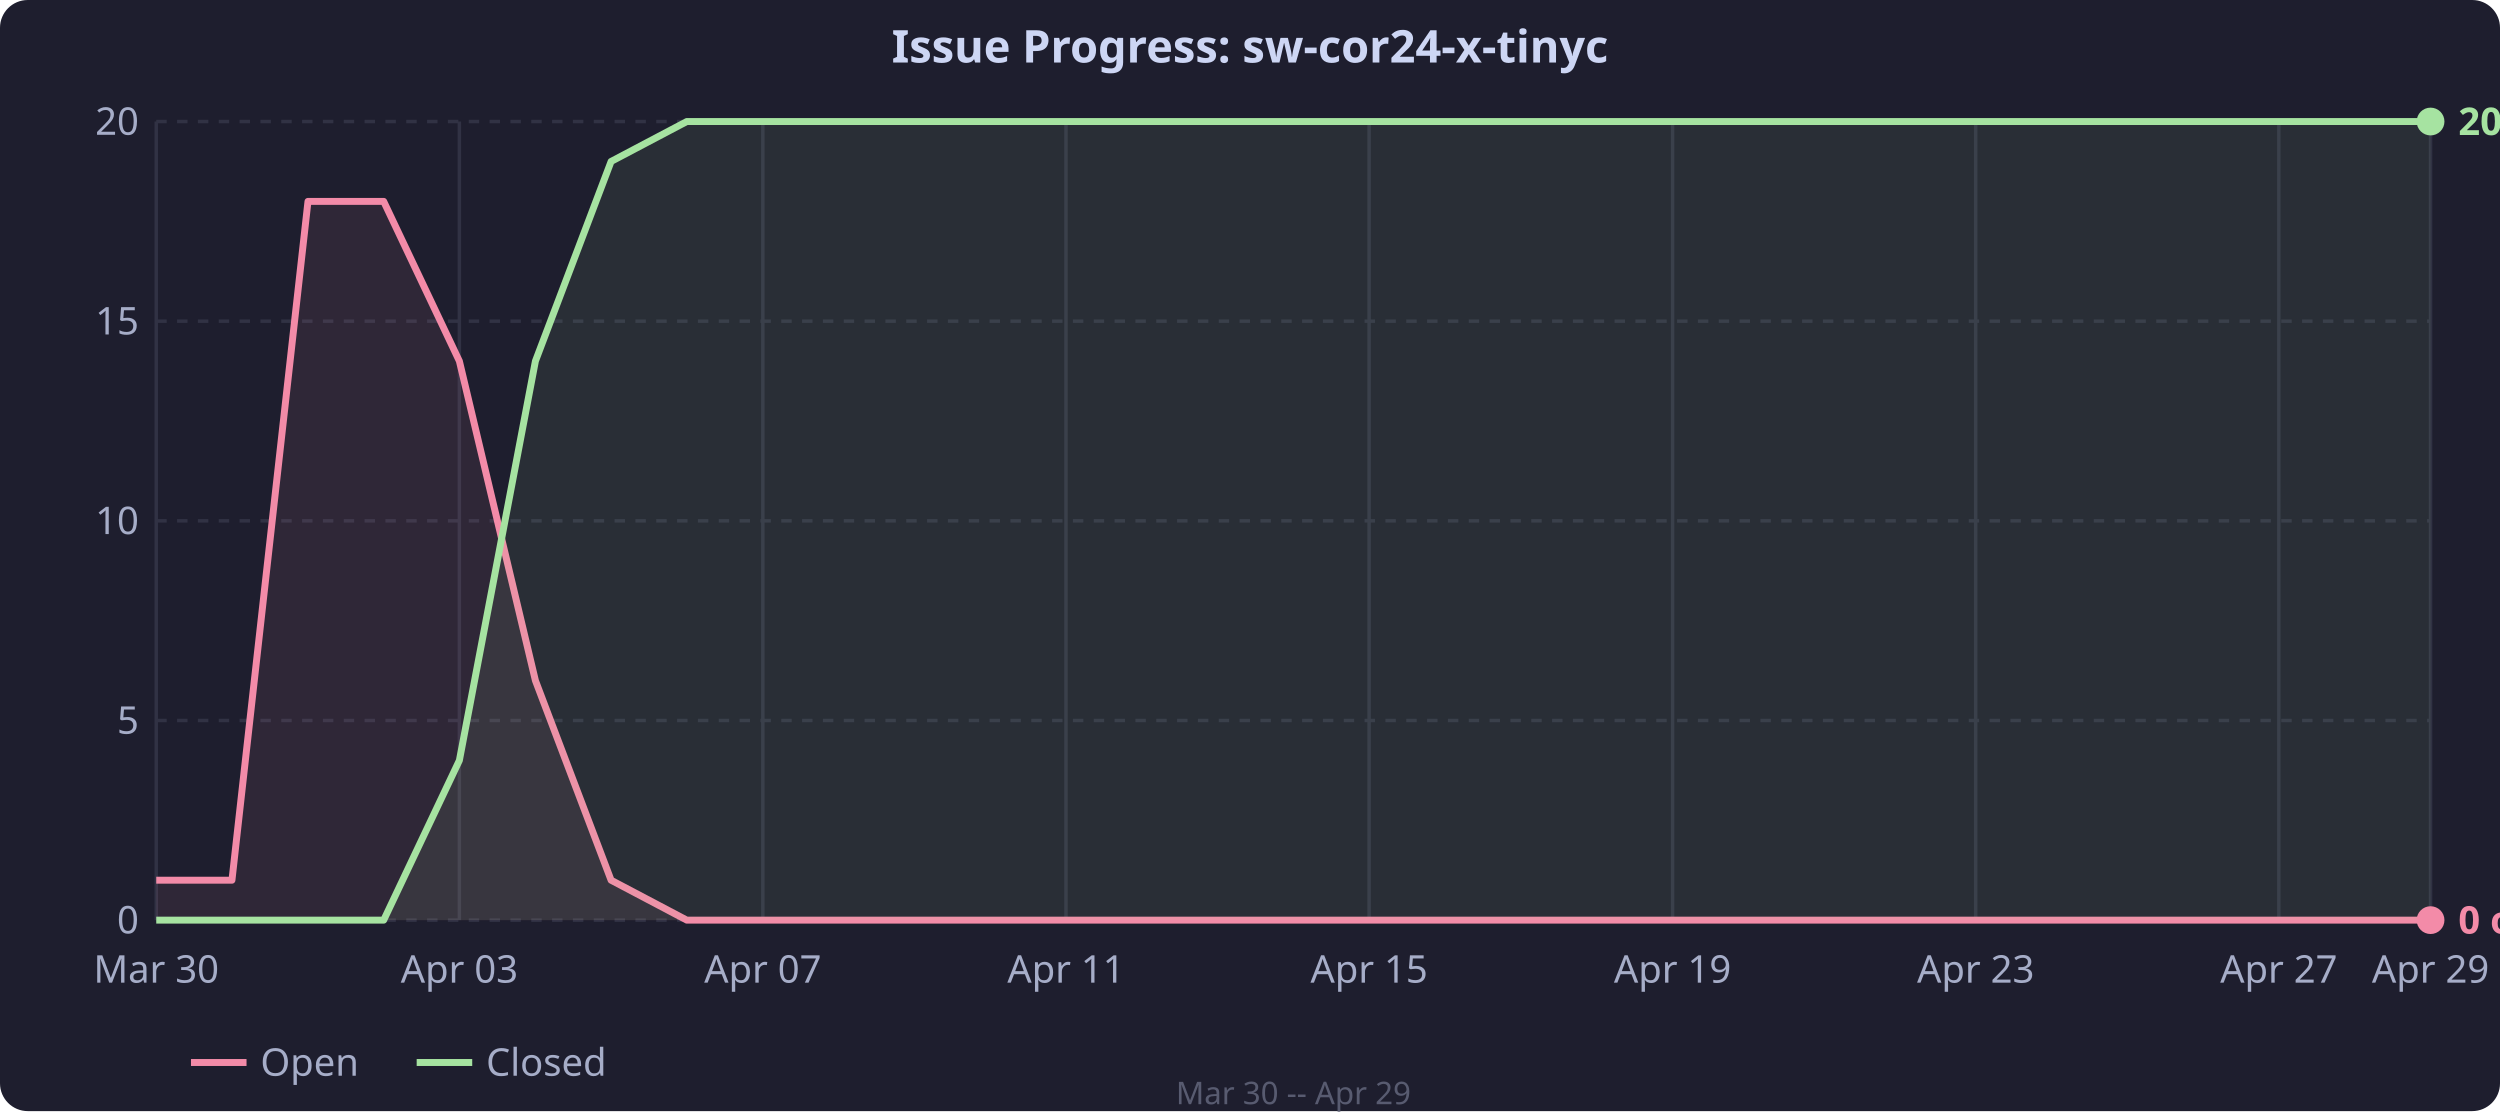
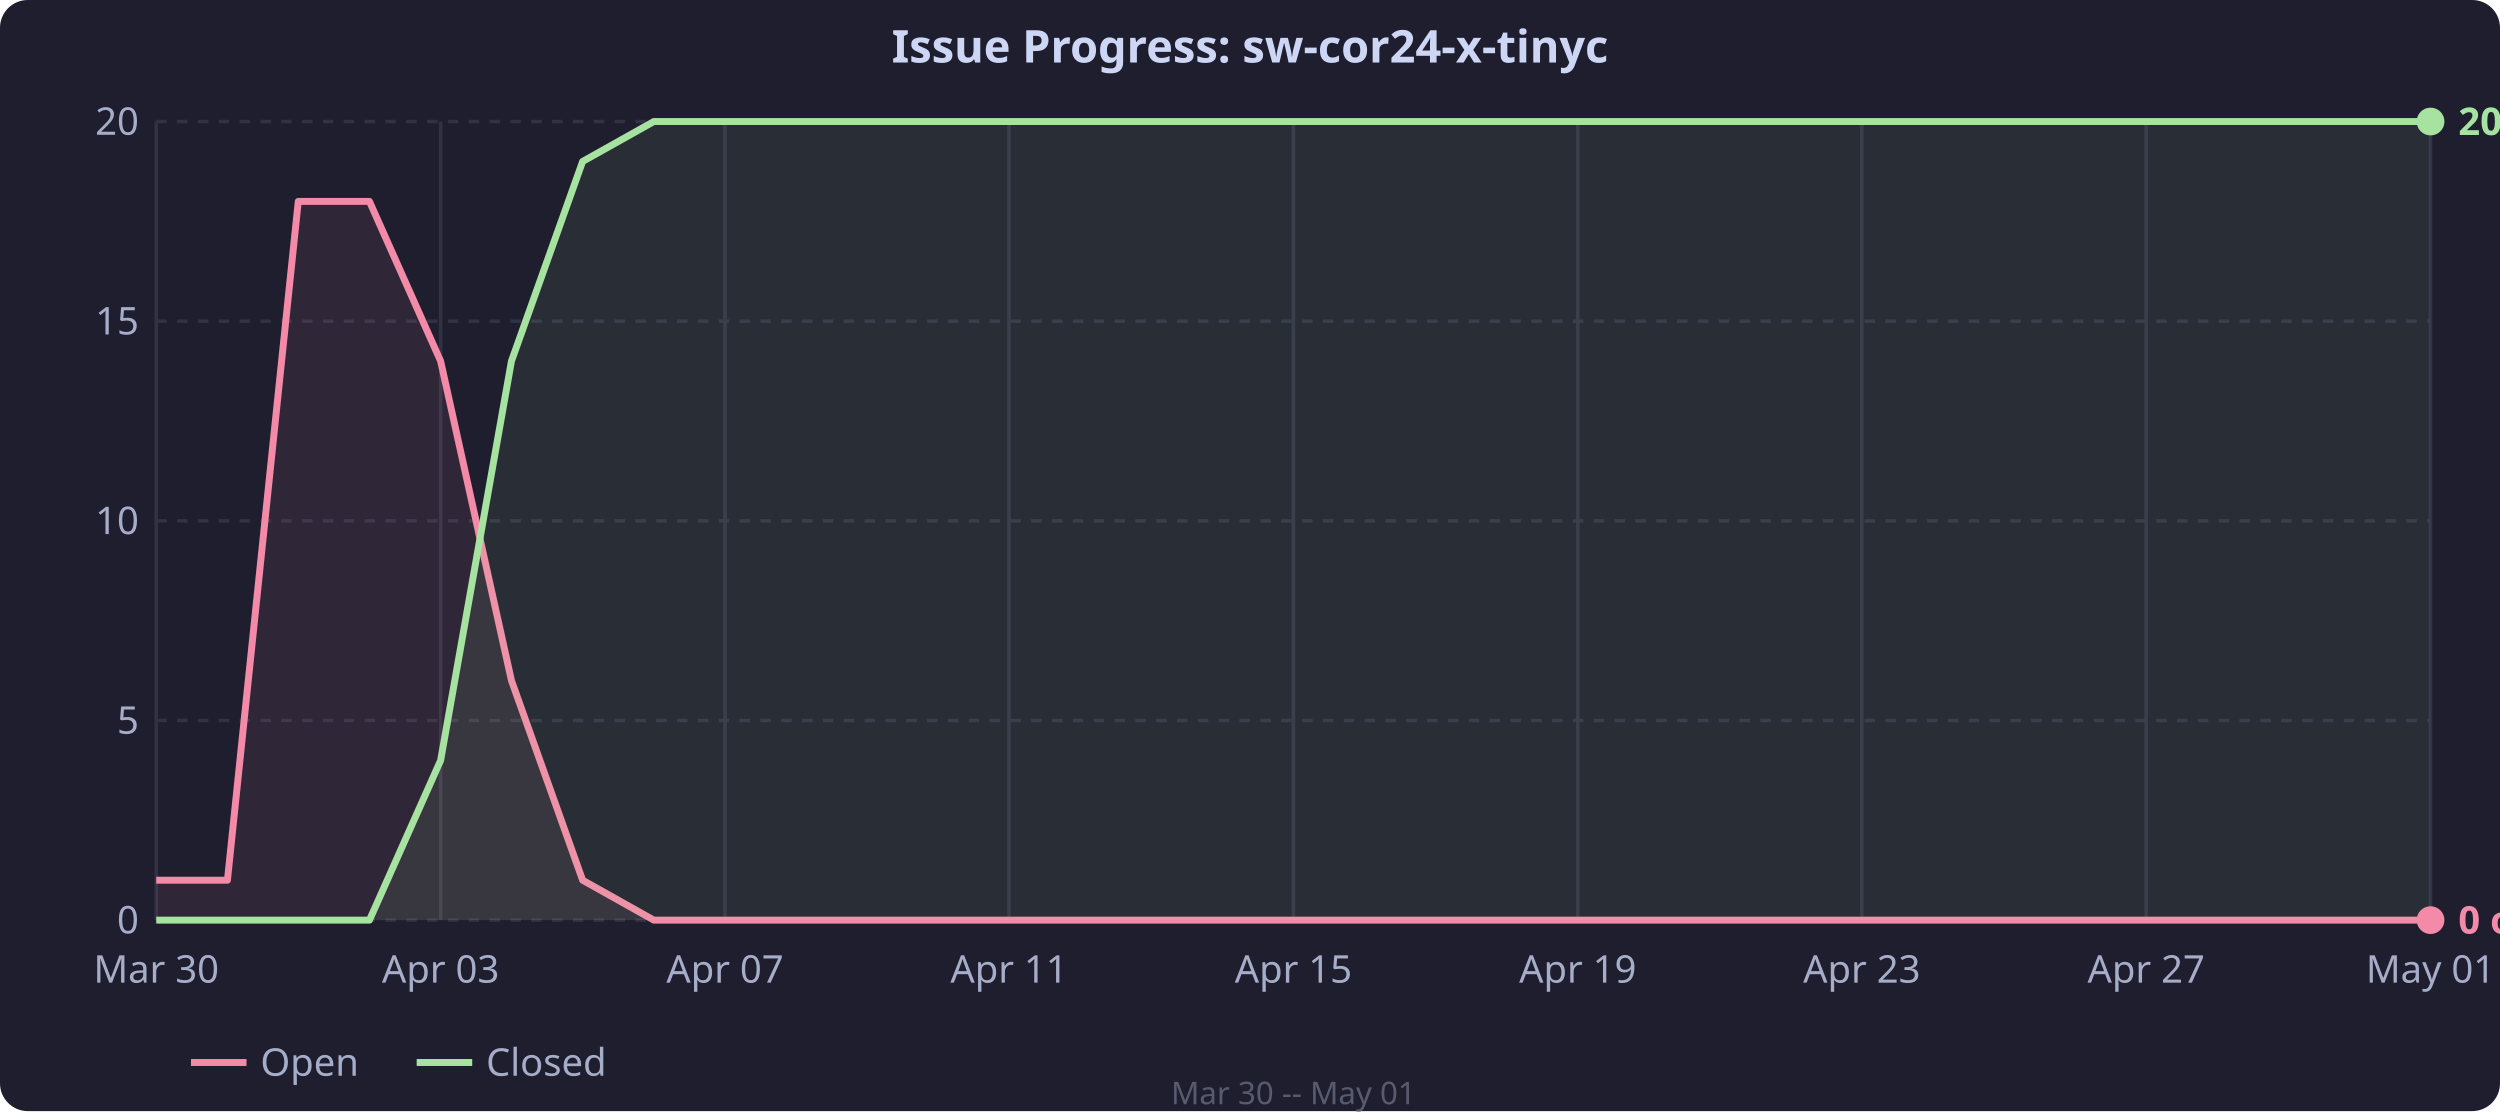
<svg xmlns="http://www.w3.org/2000/svg" viewBox="0 0 720 320" style="font-family: system-ui, sans-serif; font-size: 11px; color: #cdd6f4;">
  <rect width="720" height="320" fill="#1e1e2e" rx="8" />
  <line x1="45" y1="265.0" x2="700" y2="265.0" stroke="#313244" stroke-dasharray="3,3" />
  <text x="40" y="265.0" fill="#a6adc8" text-anchor="end" dominant-baseline="middle">0</text>
  <line x1="45" y1="207.5" x2="700" y2="207.5" stroke="#313244" stroke-dasharray="3,3" />
  <text x="40" y="207.5" fill="#a6adc8" text-anchor="end" dominant-baseline="middle">5</text>
  <line x1="45" y1="150.0" x2="700" y2="150.0" stroke="#313244" stroke-dasharray="3,3" />
  <text x="40" y="150.0" fill="#a6adc8" text-anchor="end" dominant-baseline="middle">10</text>
  <line x1="45" y1="92.5" x2="700" y2="92.5" stroke="#313244" stroke-dasharray="3,3" />
  <text x="40" y="92.5" fill="#a6adc8" text-anchor="end" dominant-baseline="middle">15</text>
  <line x1="45" y1="35.0" x2="700" y2="35.0" stroke="#313244" stroke-dasharray="3,3" />
  <text x="40" y="35.0" fill="#a6adc8" text-anchor="end" dominant-baseline="middle">20</text>
  <text x="45.0" y="283" fill="#a6adc8" text-anchor="middle">Mar 30</text>
  <line x1="45.0" y1="35" x2="45.0" y2="265" stroke="#313244" />
-   <text x="132.3" y="283" fill="#a6adc8" text-anchor="middle">Apr 03</text>
-   <line x1="132.3" y1="35" x2="132.3" y2="265" stroke="#313244" />
-   <text x="219.7" y="283" fill="#a6adc8" text-anchor="middle">Apr 07</text>
-   <line x1="219.7" y1="35" x2="219.7" y2="265" stroke="#313244" />
-   <text x="307.0" y="283" fill="#a6adc8" text-anchor="middle">Apr 11</text>
-   <line x1="307.0" y1="35" x2="307.0" y2="265" stroke="#313244" />
-   <text x="394.3" y="283" fill="#a6adc8" text-anchor="middle">Apr 15</text>
-   <line x1="394.3" y1="35" x2="394.3" y2="265" stroke="#313244" />
-   <text x="481.7" y="283" fill="#a6adc8" text-anchor="middle">Apr 19</text>
-   <line x1="481.7" y1="35" x2="481.7" y2="265" stroke="#313244" />
-   <text x="569.0" y="283" fill="#a6adc8" text-anchor="middle">Apr 23</text>
-   <line x1="569.0" y1="35" x2="569.0" y2="265" stroke="#313244" />
-   <text x="656.3" y="283" fill="#a6adc8" text-anchor="middle">Apr 27</text>
-   <line x1="656.3" y1="35" x2="656.3" y2="265" stroke="#313244" />
-   <text x="700.0" y="283" fill="#a6adc8" text-anchor="middle">Apr 29</text>
+   <text x="126.9" y="283" fill="#a6adc8" text-anchor="middle">Apr 03</text>
+   <line x1="126.9" y1="35" x2="126.9" y2="265" stroke="#313244" />
+   <text x="208.8" y="283" fill="#a6adc8" text-anchor="middle">Apr 07</text>
+   <line x1="208.8" y1="35" x2="208.8" y2="265" stroke="#313244" />
+   <text x="290.6" y="283" fill="#a6adc8" text-anchor="middle">Apr 11</text>
+   <line x1="290.6" y1="35" x2="290.6" y2="265" stroke="#313244" />
+   <text x="372.5" y="283" fill="#a6adc8" text-anchor="middle">Apr 15</text>
+   <line x1="372.5" y1="35" x2="372.5" y2="265" stroke="#313244" />
+   <text x="454.4" y="283" fill="#a6adc8" text-anchor="middle">Apr 19</text>
+   <line x1="454.4" y1="35" x2="454.4" y2="265" stroke="#313244" />
+   <text x="536.2" y="283" fill="#a6adc8" text-anchor="middle">Apr 23</text>
+   <line x1="536.2" y1="35" x2="536.2" y2="265" stroke="#313244" />
+   <text x="618.1" y="283" fill="#a6adc8" text-anchor="middle">Apr 27</text>
+   <line x1="618.1" y1="35" x2="618.1" y2="265" stroke="#313244" />
+   <text x="700.0" y="283" fill="#a6adc8" text-anchor="middle">May 01</text>
  <line x1="700.0" y1="35" x2="700.0" y2="265" stroke="#313244" />
-   <polygon fill="rgba(243,139,168,0.08)" points="45.0,253.5 66.8,253.5 88.7,58.0 110.5,58.0 132.3,104.0 154.2,196.0 176.0,253.5 197.8,265.0 219.7,265.0 241.5,265.0 263.3,265.0 285.2,265.0 307.0,265.0 328.8,265.0 350.7,265.0 372.5,265.0 394.3,265.0 416.2,265.0 438.0,265.0 459.8,265.0 481.7,265.0 503.5,265.0 525.3,265.0 547.2,265.0 569.0,265.0 590.8,265.0 612.7,265.0 634.5,265.0 656.3,265.0 678.2,265.0 700.0,265.0 700.0,265.0 45.0,265.0" />
-   <polyline fill="none" stroke="#f38ba8" stroke-width="2" stroke-linejoin="round" points="45.0,253.5 66.8,253.5 88.7,58.0 110.5,58.0 132.3,104.0 154.2,196.0 176.0,253.5 197.8,265.0 219.7,265.0 241.5,265.0 263.3,265.0 285.2,265.0 307.0,265.0 328.8,265.0 350.7,265.0 372.5,265.0 394.3,265.0 416.2,265.0 438.0,265.0 459.8,265.0 481.7,265.0 503.5,265.0 525.3,265.0 547.2,265.0 569.0,265.0 590.8,265.0 612.7,265.0 634.5,265.0 656.3,265.0 678.2,265.0 700.0,265.0" />
-   <polygon fill="rgba(166,227,161,0.08)" points="45.0,265.0 66.8,265.0 88.7,265.0 110.5,265.0 132.3,219.0 154.2,104.0 176.0,46.5 197.8,35.0 219.7,35.0 241.5,35.0 263.3,35.0 285.2,35.0 307.0,35.0 328.8,35.0 350.7,35.0 372.5,35.0 394.3,35.0 416.2,35.0 438.0,35.0 459.8,35.0 481.7,35.0 503.5,35.0 525.3,35.0 547.2,35.0 569.0,35.0 590.8,35.0 612.7,35.0 634.5,35.0 656.3,35.0 678.2,35.0 700.0,35.0 700.0,265.0 45.0,265.0" />
-   <polyline fill="none" stroke="#a6e3a1" stroke-width="2" stroke-linejoin="round" points="45.0,265.0 66.8,265.0 88.7,265.0 110.5,265.0 132.3,219.0 154.2,104.0 176.0,46.5 197.8,35.0 219.7,35.0 241.5,35.0 263.3,35.0 285.2,35.0 307.0,35.0 328.8,35.0 350.7,35.0 372.5,35.0 394.3,35.0 416.2,35.0 438.0,35.0 459.8,35.0 481.7,35.0 503.5,35.0 525.3,35.0 547.2,35.0 569.0,35.0 590.8,35.0 612.7,35.0 634.5,35.0 656.3,35.0 678.2,35.0 700.0,35.0" />
+   <polygon fill="rgba(243,139,168,0.08)" points="45.0,253.5 65.5,253.5 85.9,58.0 106.4,58.0 126.9,104.0 147.3,196.0 167.8,253.5 188.3,265.0 208.8,265.0 229.2,265.0 249.7,265.0 270.2,265.0 290.6,265.0 311.1,265.0 331.6,265.0 352.0,265.0 372.5,265.0 393.0,265.0 413.4,265.0 433.9,265.0 454.4,265.0 474.8,265.0 495.3,265.0 515.8,265.0 536.2,265.0 556.7,265.0 577.2,265.0 597.7,265.0 618.1,265.0 638.6,265.0 659.1,265.0 679.5,265.0 700.0,265.0 700.0,265.0 45.0,265.0" />
+   <polyline fill="none" stroke="#f38ba8" stroke-width="2" stroke-linejoin="round" points="45.0,253.5 65.5,253.5 85.9,58.0 106.4,58.0 126.9,104.0 147.3,196.0 167.8,253.5 188.3,265.0 208.8,265.0 229.2,265.0 249.7,265.0 270.2,265.0 290.6,265.0 311.1,265.0 331.6,265.0 352.0,265.0 372.5,265.0 393.0,265.0 413.4,265.0 433.9,265.0 454.4,265.0 474.8,265.0 495.3,265.0 515.8,265.0 536.2,265.0 556.7,265.0 577.2,265.0 597.7,265.0 618.1,265.0 638.6,265.0 659.1,265.0 679.5,265.0 700.0,265.0" />
+   <polygon fill="rgba(166,227,161,0.08)" points="45.0,265.0 65.5,265.0 85.9,265.0 106.4,265.0 126.9,219.0 147.3,104.0 167.8,46.5 188.3,35.0 208.8,35.0 229.2,35.0 249.7,35.0 270.2,35.0 290.6,35.0 311.1,35.0 331.6,35.0 352.0,35.0 372.5,35.0 393.0,35.0 413.4,35.0 433.9,35.0 454.4,35.0 474.8,35.0 495.3,35.0 515.8,35.0 536.2,35.0 556.7,35.0 577.2,35.0 597.7,35.0 618.1,35.0 638.6,35.0 659.1,35.0 679.5,35.0 700.0,35.0 700.0,265.0 45.0,265.0" />
+   <polyline fill="none" stroke="#a6e3a1" stroke-width="2" stroke-linejoin="round" points="45.0,265.0 65.5,265.0 85.9,265.0 106.4,265.0 126.9,219.0 147.3,104.0 167.8,46.5 188.3,35.0 208.8,35.0 229.2,35.0 249.7,35.0 270.2,35.0 290.6,35.0 311.1,35.0 331.6,35.0 352.0,35.0 372.5,35.0 393.0,35.0 413.4,35.0 433.9,35.0 454.4,35.0 474.8,35.0 495.3,35.0 515.8,35.0 536.2,35.0 556.7,35.0 577.2,35.0 597.7,35.0 618.1,35.0 638.6,35.0 659.1,35.0 679.5,35.0 700.0,35.0" />
  <circle cx="700.0" cy="265.0" r="4" fill="#f38ba8" />
  <circle cx="700.0" cy="35.0" r="4" fill="#a6e3a1" />
  <text x="708.0" y="265.0" fill="#f38ba8" text-anchor="start" dominant-baseline="middle" font-size="11px" font-weight="600">0 open</text>
  <text x="708.0" y="35.0" fill="#a6e3a1" text-anchor="start" dominant-baseline="middle" font-size="11px" font-weight="600">20 closed</text>
  <text x="360" y="18" fill="#cdd6f4" text-anchor="middle" font-size="13px" font-weight="600">Issue Progress: sw-cor24-x-tinyc</text>
  <line x1="55" y1="306" x2="71" y2="306" stroke="#f38ba8" stroke-width="2" />
  <text x="75" y="306" fill="#a6adc8" dominant-baseline="middle">Open</text>
  <line x1="120" y1="306" x2="136" y2="306" stroke="#a6e3a1" stroke-width="2" />
  <text x="140" y="306" fill="#a6adc8" dominant-baseline="middle">Closed</text>
-   <text x="372.5" y="318" fill="#585b70" text-anchor="middle" font-size="9px">Mar 30 -- Apr 29</text>
+   <text x="372.5" y="318" fill="#585b70" text-anchor="middle" font-size="9px">Mar 30 -- May 01</text>
</svg>
